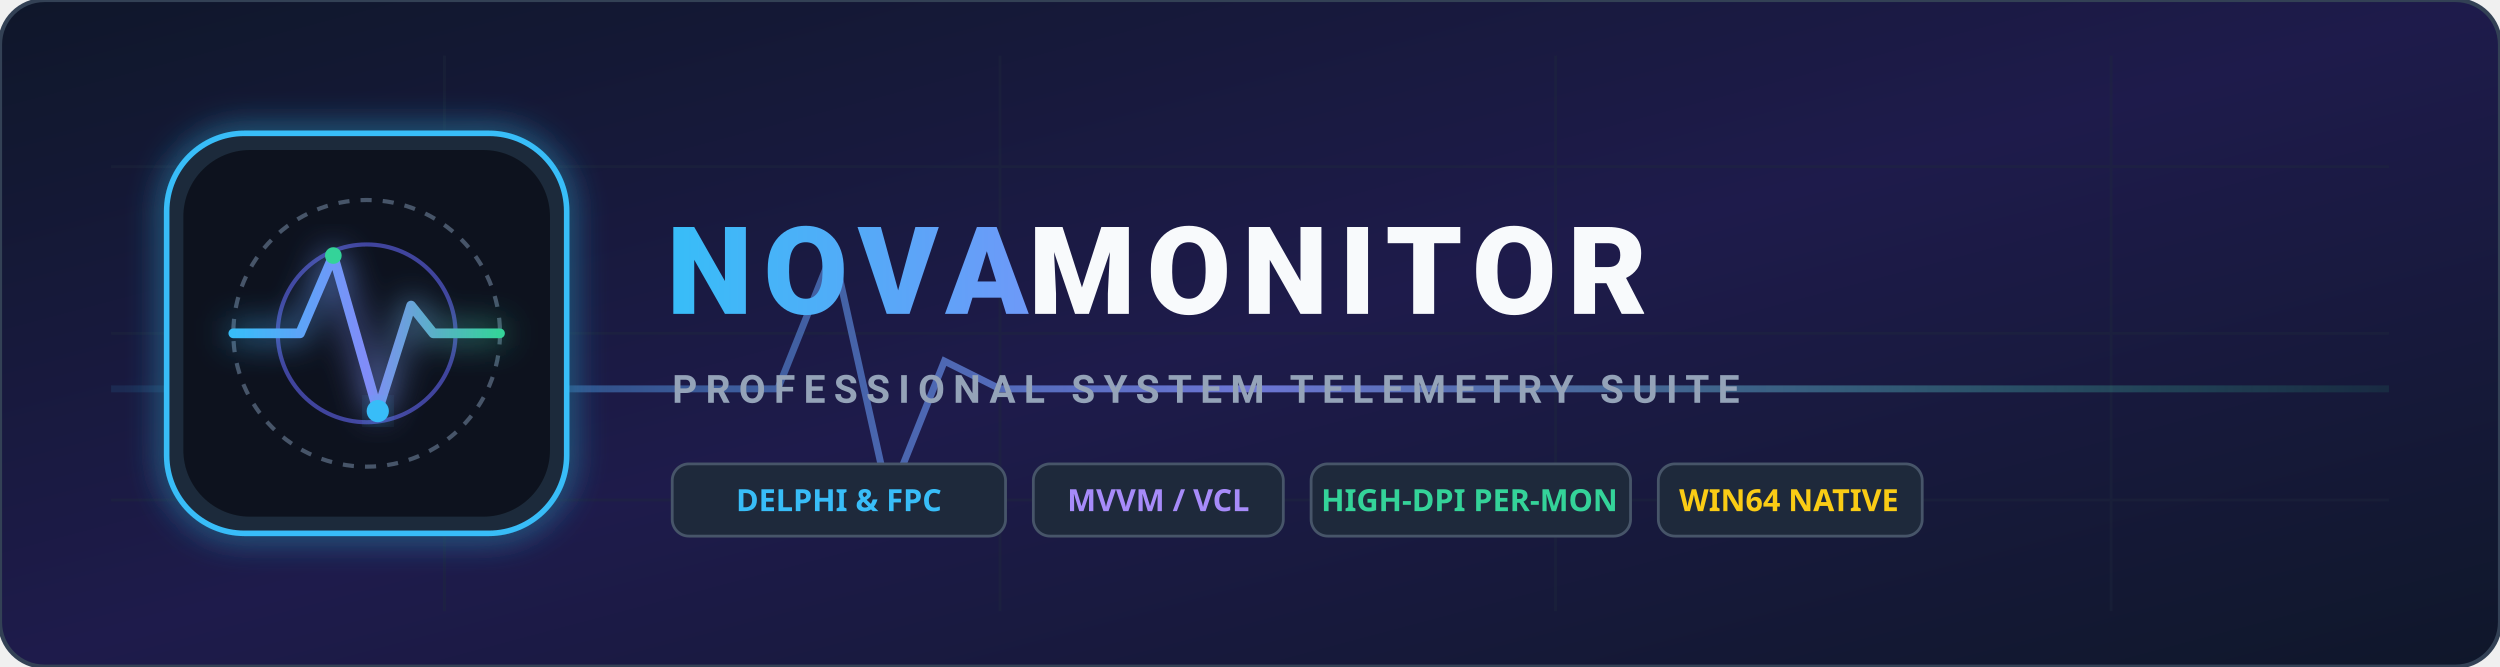
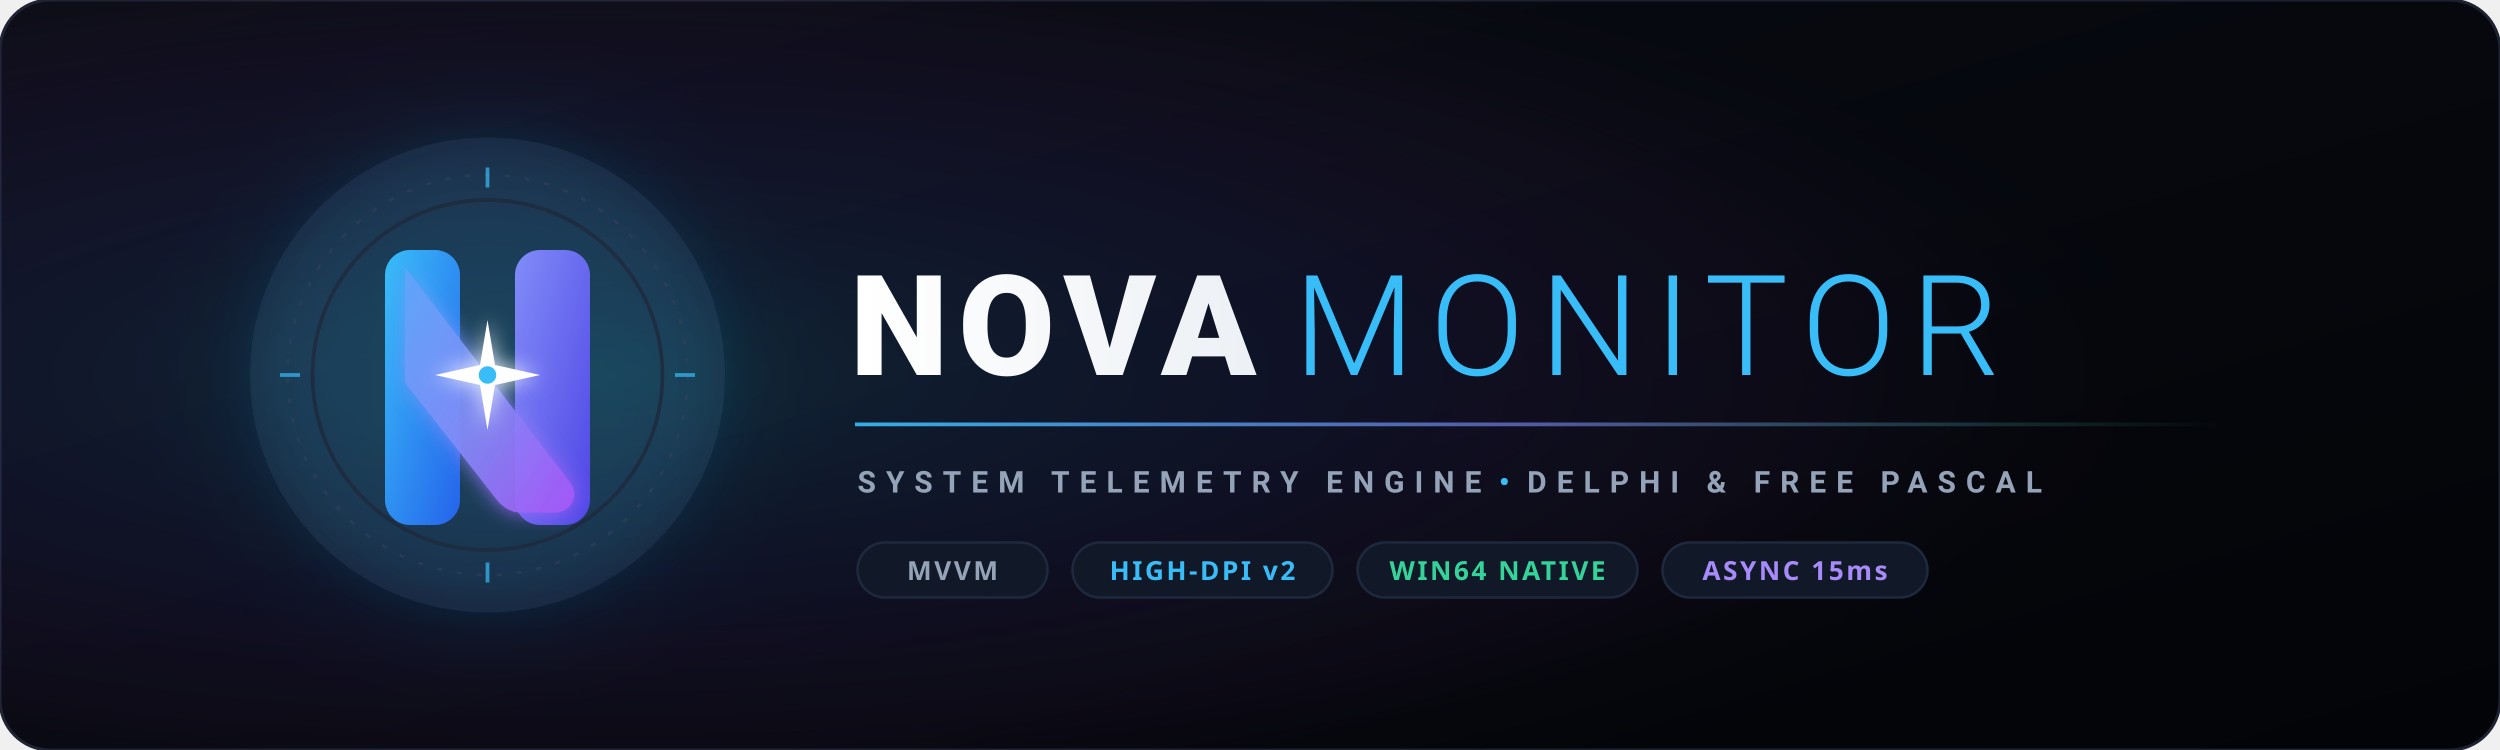
- <svg xmlns="http://www.w3.org/2000/svg" viewBox="0 0 900 240" width="100%" height="100%">
+ <svg xmlns="http://www.w3.org/2000/svg" viewBox="0 0 1000 300" width="100%" height="100%" fill="none">
  <defs>
-     <linearGradient id="bgGrad" x1="0%" y1="0%" x2="100%" y2="100%">
-       <stop offset="0%" stop-color="#0f172a" />
-       <stop offset="50%" stop-color="#1e1b4b" />
-       <stop offset="100%" stop-color="#0f172a" />
+     <radialGradient id="ambientGlow" cx="24%" cy="50%" r="65%">
+       <stop offset="0%" stop-color="#38bdf8" stop-opacity="0.16" />
+       <stop offset="45%" stop-color="#6366f1" stop-opacity="0.10" />
+       <stop offset="75%" stop-color="#a855f7" stop-opacity="0.04" />
+       <stop offset="100%" stop-color="#030712" stop-opacity="0" />
+     </radialGradient>
+     <linearGradient id="bgFill" x1="0%" y1="0%" x2="100%" y2="100%">
+       <stop offset="0%" stop-color="#0a0c14" />
+       <stop offset="50%" stop-color="#06080e" />
+       <stop offset="100%" stop-color="#030407" />
    </linearGradient>
-     <linearGradient id="glowGrad" x1="0%" y1="0%" x2="100%" y2="0%">
+     <linearGradient id="bladeLeft" x1="0%" y1="0%" x2="100%" y2="100%">
      <stop offset="0%" stop-color="#38bdf8" />
+       <stop offset="100%" stop-color="#2563eb" />
+     </linearGradient>
+     <linearGradient id="bladeCenter" x1="0%" y1="0%" x2="100%" y2="100%">
+       <stop offset="0%" stop-color="#60a5fa" />
      <stop offset="50%" stop-color="#818cf8" />
-       <stop offset="100%" stop-color="#34d399" />
+       <stop offset="100%" stop-color="#a855f7" />
    </linearGradient>
-     <linearGradient id="pulseGrad" x1="0%" y1="0%" x2="100%" y2="0%">
-       <stop offset="0%" stop-color="#38bdf8" stop-opacity="0.1" />
-       <stop offset="50%" stop-color="#818cf8" stop-opacity="0.8" />
-       <stop offset="100%" stop-color="#34d399" stop-opacity="0.1" />
+     <linearGradient id="bladeRight" x1="0%" y1="0%" x2="100%" y2="100%">
+       <stop offset="0%" stop-color="#818cf8" />
+       <stop offset="100%" stop-color="#4f46e5" />
    </linearGradient>
-     <filter id="glow" x="-20%" y="-20%" width="140%" height="140%">
-       <feGaussianBlur stdDeviation="6" result="blur" />
+     <linearGradient id="accentLine" x1="0%" y1="0%" x2="100%" y2="0%">
+       <stop offset="0%" stop-color="#38bdf8" stop-opacity="0.9" />
+       <stop offset="50%" stop-color="#818cf8" stop-opacity="0.6" />
+       <stop offset="100%" stop-color="#34d399" stop-opacity="0" />
+     </linearGradient>
+     <linearGradient id="textGrad" x1="0%" y1="0%" x2="100%" y2="0%">
+       <stop offset="0%" stop-color="#ffffff" />
+       <stop offset="100%" stop-color="#cbd5e1" />
+     </linearGradient>
+     <filter id="coreGlow" x="-30%" y="-30%" width="160%" height="160%">
+       <feGaussianBlur stdDeviation="10" result="blur1" />
+       <feGaussianBlur stdDeviation="25" result="blur2" />
+       <feMerge>
+         <feMergeNode in="blur2" />
+         <feMergeNode in="blur1" />
+         <feMergeNode in="SourceGraphic" />
+       </feMerge>
+     </filter>
+     <filter id="subtleGlow" x="-20%" y="-20%" width="140%" height="140%">
+       <feGaussianBlur stdDeviation="4" result="blur" />
      <feComposite in="SourceGraphic" in2="blur" operator="over" />
    </filter>
  </defs>
-   <rect x="0" y="0" width="900" height="240" rx="16" fill="url(#bgGrad)" stroke="#334155" stroke-width="1.5" />
-   <g stroke="#1e293b" stroke-width="1" opacity="0.4">
-     <line x1="40" y1="60" x2="860" y2="60" />
-     <line x1="40" y1="120" x2="860" y2="120" />
-     <line x1="40" y1="180" x2="860" y2="180" />
-     <line x1="160" y1="20" x2="160" y2="220" />
-     <line x1="360" y1="20" x2="360" y2="220" />
-     <line x1="560" y1="20" x2="560" y2="220" />
-     <line x1="760" y1="20" x2="760" y2="220" />
+   <rect width="1000" height="300" rx="20" fill="url(#bgFill)" stroke="#1e2230" stroke-width="1.2" />
+   <rect width="1000" height="300" rx="20" fill="url(#ambientGlow)" />
+   <g transform="translate(110, 65)">
+     <circle cx="85" cy="85" r="95" fill="#38bdf8" fill-opacity="0.08" filter="url(#coreGlow)" />
+     <circle cx="85" cy="85" r="80" stroke="#334155" stroke-width="1" stroke-dasharray="2 6" opacity="0.6" />
+     <circle cx="85" cy="85" r="70" stroke="#1e293b" stroke-width="1.5" opacity="0.8" />
+     <line x1="85" y1="2" x2="85" y2="10" stroke="#38bdf8" stroke-width="1.5" opacity="0.7" />
+     <line x1="85" y1="160" x2="85" y2="168" stroke="#38bdf8" stroke-width="1.5" opacity="0.7" />
+     <line x1="2" y1="85" x2="10" y2="85" stroke="#38bdf8" stroke-width="1.5" opacity="0.7" />
+     <line x1="160" y1="85" x2="168" y2="85" stroke="#38bdf8" stroke-width="1.5" opacity="0.7" />
+     <path d="M 44 135 L 44 45 C 44 39.5 48.5 35 54 35 L 64 35 C 69.5 35 74 39.5 74 45 L 74 135 C 74 140.5 69.5 145 64 145 L 54 145 C 48.5 145 44 140.5 44 135 Z" fill="url(#bladeLeft)" />
+     <path d="M 96 135 L 96 45 C 96 39.5 100.5 35 106 35 L 116 35 C 121.5 35 126 39.5 126 45 L 126 135 C 126 140.5 121.5 145 116 145 L 106 145 C 100.5 145 96 140.5 96 135 Z" fill="url(#bladeRight)" />
+     <path d="M 52 42 L 118 128 C 122 133 118.5 140 112 140 L 98 140 C 94 140 90.5 137.5 88 134 L 52 88 Z" fill="url(#bladeCenter)" filter="url(#subtleGlow)" opacity="0.95" />
+     <g transform="translate(85, 85)" filter="url(#subtleGlow)">
+       <path d="M 0 -22 L 3 -4 L 21 0 L 3 4 L 0 22 L -3 4 L -21 0 L -3 -4 Z" fill="#ffffff" />
+       <circle cx="0" cy="0" r="3.5" fill="#38bdf8" />
+     </g>
  </g>
-   <path d="M 40 140 L 120 140 L 140 110 L 160 170 L 180 120 L 200 140 L 280 140 L 300 90 L 320 180 L 340 130 L 360 140 L 860 140" fill="none" stroke="url(#pulseGrad)" stroke-width="2.5" />
-   <g transform="translate(60, 48)">
-     <rect x="0" y="0" width="144" height="144" rx="28" fill="#1e293b" stroke="#38bdf8" stroke-width="2" filter="url(#glow)" />
-     <rect x="6" y="6" width="132" height="132" rx="24" fill="#090d16" opacity="0.8" />
-     <circle cx="72" cy="72" r="48" fill="none" stroke="#475569" stroke-dasharray="4 4" stroke-width="1.5" />
-     <circle cx="72" cy="72" r="32" fill="none" stroke="#6366f1" stroke-width="1.5" opacity="0.6" />
-     <path d="M 24 72 L 48 72 L 60 44 L 76 100 L 88 62 L 96 72 L 120 72" fill="none" stroke="url(#glowGrad)" stroke-width="3.5" stroke-linecap="round" stroke-linejoin="round" filter="url(#glow)" />
-     <circle cx="76" cy="100" r="4" fill="#38bdf8" filter="url(#glow)" />
-     <circle cx="60" cy="44" r="3" fill="#34d399" />
-   </g>
-   <g transform="translate(240, 75)">
-     <text x="0" y="38" font-family="-apple-system, BlinkMacSystemFont, 'Segoe UI', Roboto, Helvetica, Arial, sans-serif" font-size="44" font-weight="900" letter-spacing="4" fill="url(#glowGrad)">NOVA<tspan fill="#f8fafc">MONITOR</tspan>
+   <g transform="translate(340, 95)">
+     <text x="0" y="55" font-family="-apple-system, BlinkMacSystemFont, 'SF Pro Display', 'Segoe UI', Roboto, sans-serif">
+       <tspan font-size="56" font-weight="800" letter-spacing="4" fill="url(#textGrad)">NOVA</tspan>
+       <tspan dx="12" font-size="56" font-weight="300" letter-spacing="6" fill="#38bdf8">MONITOR</tspan>
    </text>
-     <text x="2" y="70" font-family="-apple-system, BlinkMacSystemFont, 'Segoe UI', Roboto, Helvetica, Arial, sans-serif" font-size="14" font-weight="700" letter-spacing="3" fill="#94a3b8">PROFESSIONAL SYSTEM TELEMETRY SUITE</text>
-     <g transform="translate(2, 92)">
-       <rect x="0" y="0" width="120" height="26" rx="6" fill="#1e293b" stroke="#475569" stroke-width="1" />
-       <text x="60" y="17" font-family="'Segoe UI', sans-serif" font-size="11" font-weight="700" fill="#38bdf8" text-anchor="middle">DELPHI &amp; FPC</text>
-       <rect x="130" y="0" width="90" height="26" rx="6" fill="#1e293b" stroke="#475569" stroke-width="1" />
-       <text x="175" y="17" font-family="'Segoe UI', sans-serif" font-size="11" font-weight="700" fill="#a78bfa" text-anchor="middle">MVVM / VCL</text>
-       <rect x="230" y="0" width="115" height="26" rx="6" fill="#1e293b" stroke="#475569" stroke-width="1" />
-       <text x="287" y="17" font-family="'Segoe UI', sans-serif" font-size="11" font-weight="700" fill="#34d399" text-anchor="middle">HIGH-DPI PER-MON</text>
-       <rect x="355" y="0" width="95" height="26" rx="6" fill="#1e293b" stroke="#475569" stroke-width="1" />
-       <text x="402" y="17" font-family="'Segoe UI', sans-serif" font-size="11" font-weight="700" fill="#facc15" text-anchor="middle">WIN64 NATIVE</text>
+     <rect x="2" y="74" width="550" height="1.5" fill="url(#accentLine)" />
+     <text x="3" y="102" font-family="-apple-system, BlinkMacSystemFont, 'SF Pro Text', 'Segoe UI', Roboto, sans-serif" font-size="12" font-weight="600" letter-spacing="4" fill="#94a3b8">
+       SYSTEM TELEMETRY ENGINE <tspan fill="#38bdf8">•</tspan> DELPHI &amp; FREE PASCAL
+     </text>
+     <g transform="translate(3, 122)">
+       <rect x="0" y="0" width="76" height="22" rx="11" fill="#111827" stroke="#1f293d" stroke-width="1" />
+       <text x="38" y="15" font-family="'Segoe UI', sans-serif" font-size="10.5" font-weight="700" fill="#94a3b8" text-anchor="middle" letter-spacing="1">MVVM</text>
+       <rect x="86" y="0" width="104" height="22" rx="11" fill="#111827" stroke="#1f293d" stroke-width="1" />
+       <text x="138" y="15" font-family="'Segoe UI', sans-serif" font-size="10.5" font-weight="700" fill="#38bdf8" text-anchor="middle" letter-spacing="1">HIGH-DPI v2</text>
+       <rect x="200" y="0" width="112" height="22" rx="11" fill="#111827" stroke="#1f293d" stroke-width="1" />
+       <text x="256" y="15" font-family="'Segoe UI', sans-serif" font-size="10.5" font-weight="700" fill="#34d399" text-anchor="middle" letter-spacing="1">WIN64 NATIVE</text>
+       <rect x="322" y="0" width="106" height="22" rx="11" fill="#111827" stroke="#1f293d" stroke-width="1" />
+       <text x="375" y="15" font-family="'Segoe UI', sans-serif" font-size="10.5" font-weight="700" fill="#a78bfa" text-anchor="middle" letter-spacing="1">ASYNC 15ms</text>
    </g>
  </g>
</svg>
